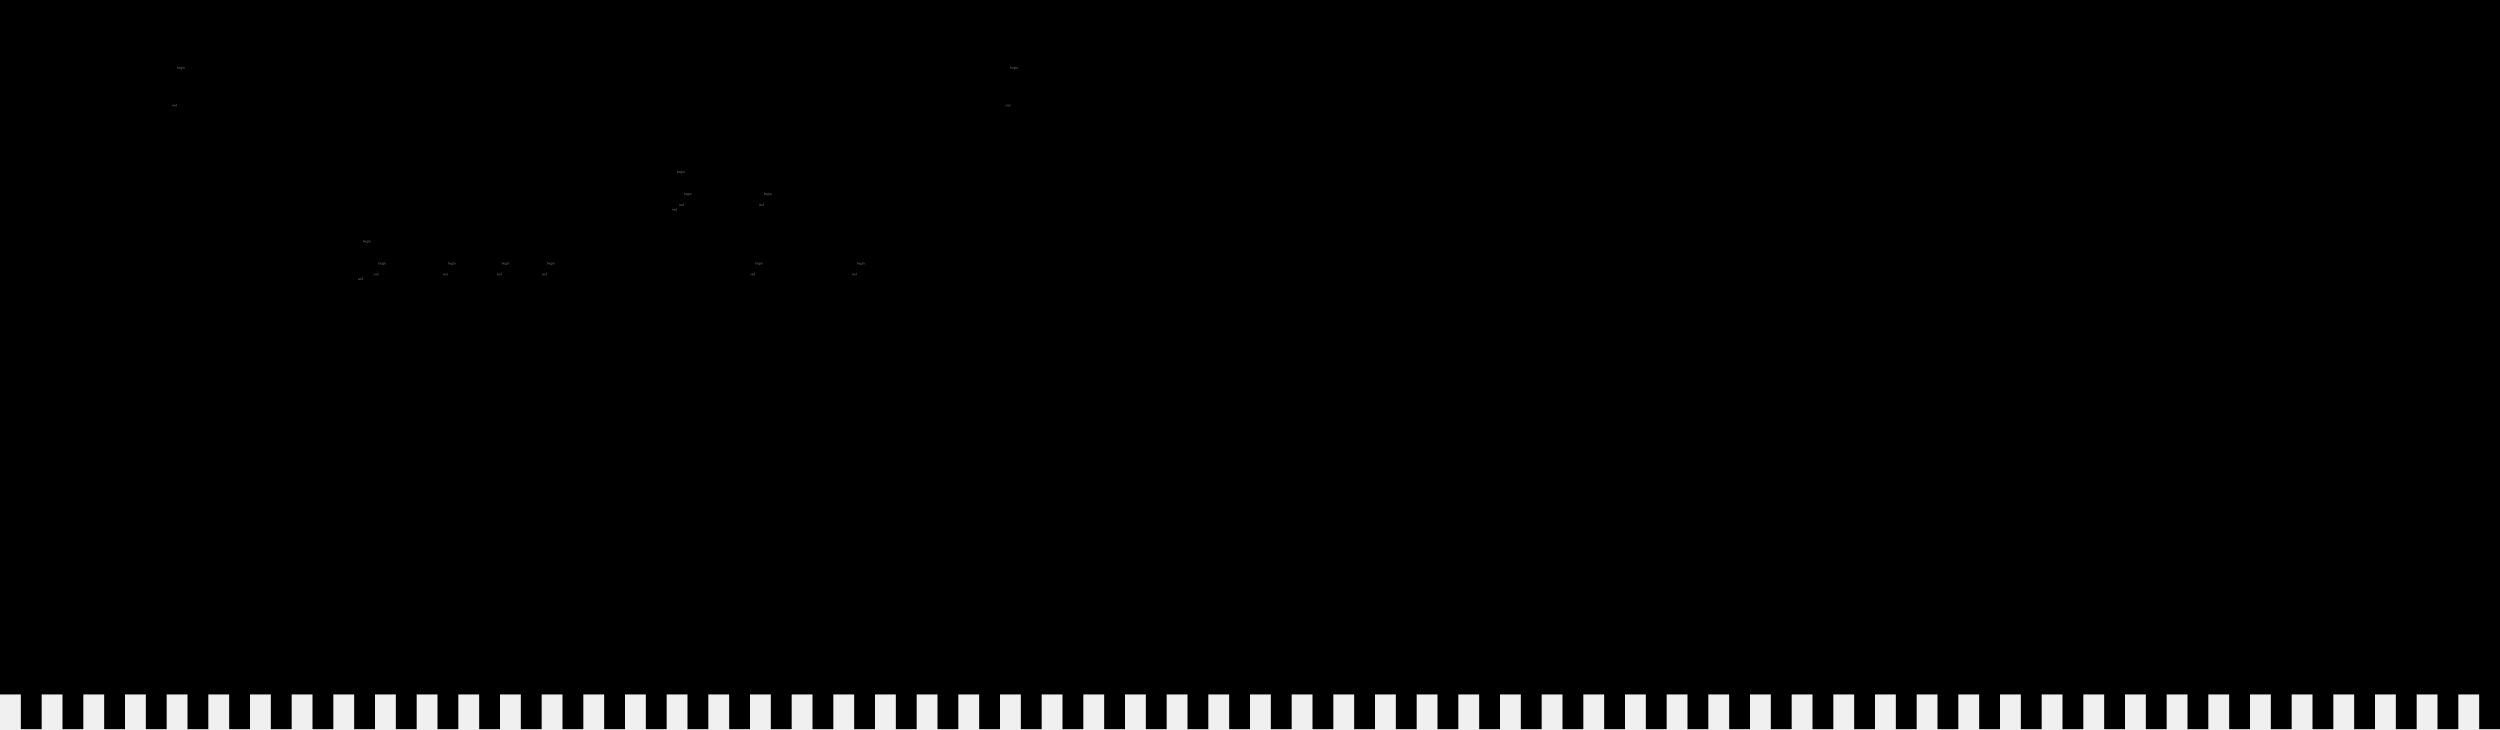
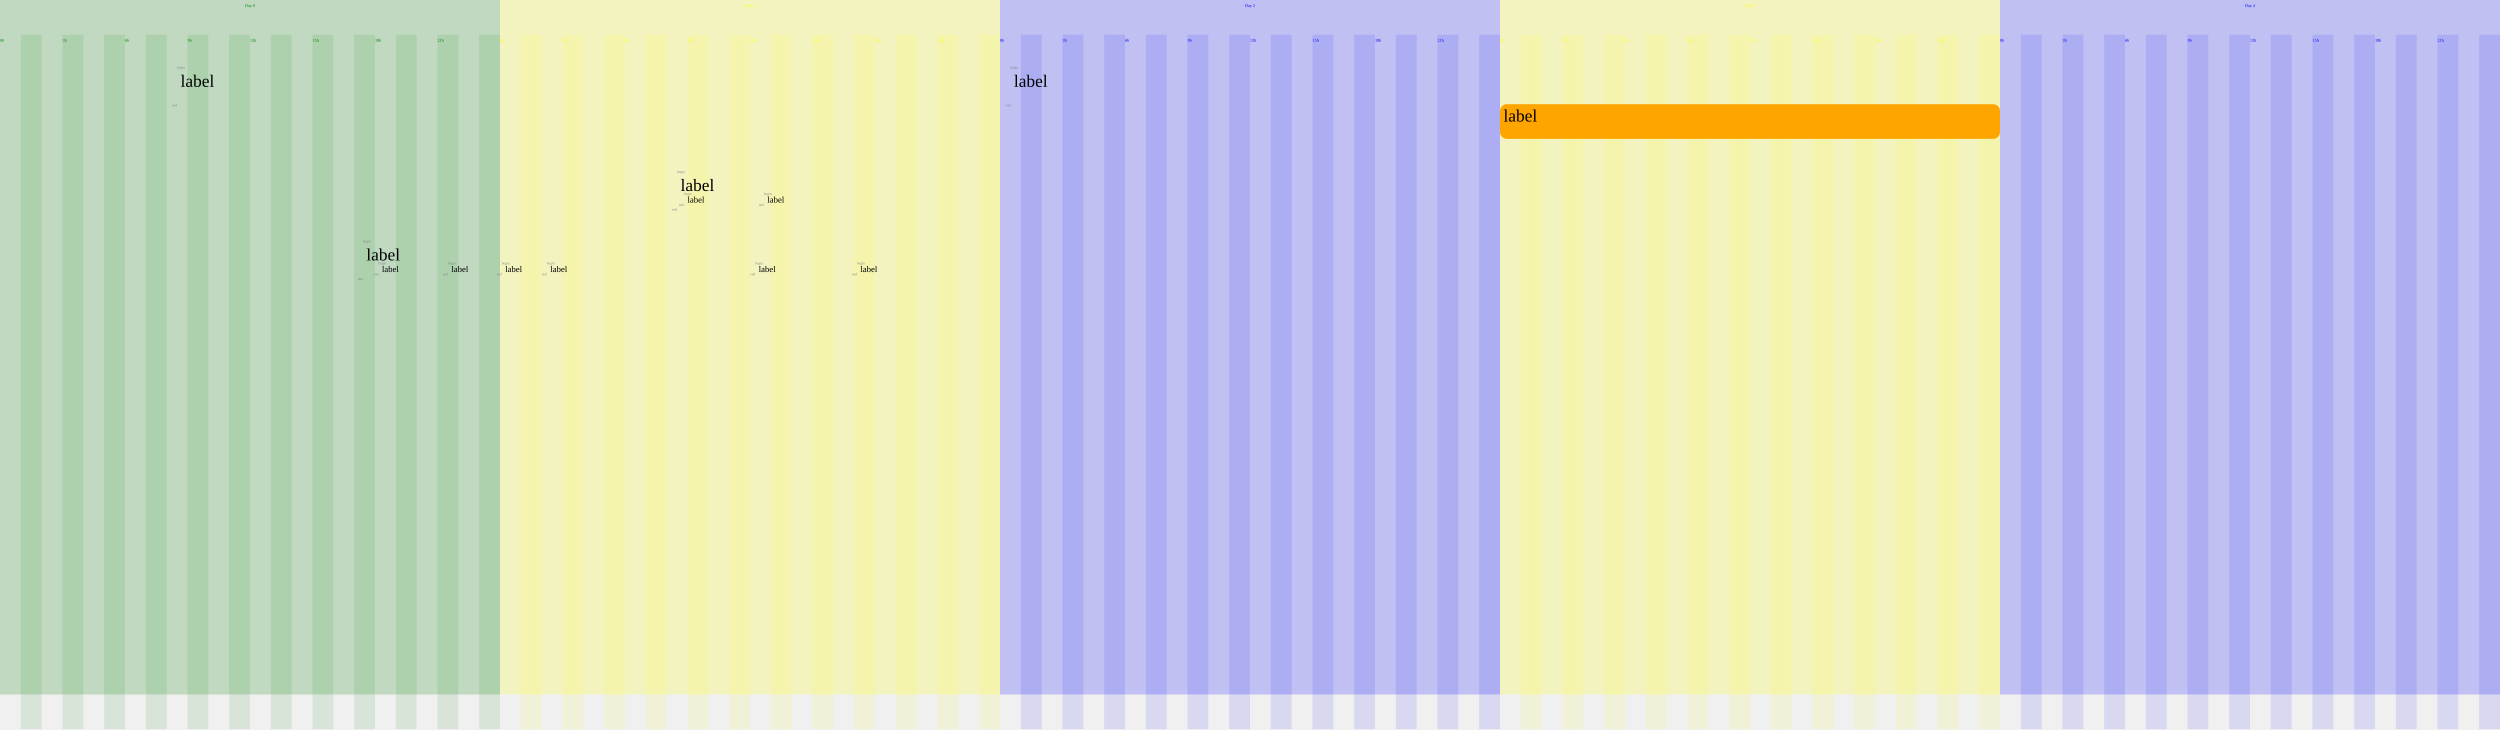
<svg xmlns="http://www.w3.org/2000/svg" xmlns:xlink="http://www.w3.org/1999/xlink" version="1.1">
+   <style>
+ .day {
+   fill-opacity: 0.2;
+ }
+ .start_period {
+   fill: green;
+ }
+ .start_period_day:hover {
+   fill: orange;
+ }
+ 
+ .hour {
+   fill-opacity: 0.1;
+ }
+ 
+ .even {
+   fill: yellow;
+ }
+ .uneven {
+   fill: blue;
+ }
+ 
+ /* text inside a box */
+ .label {
+   fill: black;
+ }
+ 
+ .DO {
+   fill: orange;
+ }
+ 
+ .TRN {
+   fill: green;
+ }
+ 
+ .SBY {
+   fill: cyan;
+ }
+ 
+ .TRP {
+   fill: blue;
+ }
+ 
+ .LEG {
+   fill: magenta;
+ }
+ .LAYOVER {
+   fill: yellow;
+ }
+ .DEADHEAD {
+   fill: white;
+ }
+   </style>
  <defs>
    <g id="day">
      <rect class="day" x="0" y="0" width="1440" height="2000" />
    </g>
    <g id="hour">
      <rect class="hour" x="0" y="100" width="60" height="2000" />
    </g>
    <g id="hours">
      <use xlink:href="#hour" transform="translate(60,0)" />
      <use xlink:href="#hour" transform="translate(180,0)" />
      <use xlink:href="#hour" transform="translate(300,0)" />
      <use xlink:href="#hour" transform="translate(420,0)" />
      <use xlink:href="#hour" transform="translate(540,0)" />
      <use xlink:href="#hour" transform="translate(660,0)" />
      <use xlink:href="#hour" transform="translate(780,0)" />
      <use xlink:href="#hour" transform="translate(900,0)" />
      <use xlink:href="#hour" transform="translate(1020,0)" />
      <use xlink:href="#hour" transform="translate(1140,0)" />
      <use xlink:href="#hour" transform="translate(1260,0)" />
      <use xlink:href="#hour" transform="translate(1380,0)" />
      <text class="hour_label" x="0" y="120">0h</text>
      <text class="hour_label" x="180" y="120">3h</text>
      <text class="hour_label" x="360" y="120">6h</text>
      <text class="hour_label" x="540" y="120">9h</text>
      <text class="hour_label" x="720" y="120">12h</text>
      <text class="hour_label" x="900" y="120">15h</text>
      <text class="hour_label" x="1080" y="120">18h</text>
      <text class="hour_label" x="1260" y="120">21h</text>
    </g>
    <g id="activity">
      <rect class="param(class)" x="0" y="0" rx="20" ry="20" width="param(width)" height="100" />
      <text class="label" x="10" y="50" font-size="50" text-anchor="start" content-value="param(label)">label</text>
      <text x="0" y="0" font-size="10" text-anchor="start" style="fill:gray; dominant-baseline: text-after-edge;" content-value="param(begin)">begin</text>
      <text x="param(width)" y="100" font-size="10" text-anchor="end" style="fill:gray; dominant-baseline: text-before-edge;" content-value="param(end)">end</text>
    </g>
    <g id="leg">
      <rect class="param(class)" x="0" y="55" rx="2" ry="2" width="param(width)" height="40" />
      <text class="label" x="10" y="75" font-size="25" text-anchor="start" style="dominant-baseline: central;" content-value="param(label)">label</text>
      <text x="0" y="55" font-size="10" text-anchor="start" style="fill:gray; dominant-baseline: text-before-edge;" content-value="param(begin)">begin</text>
      <text x="param(width)" y="95" font-size="10" text-anchor="end" style="fill:gray; dominant-baseline: text-after-edge;" content-value="param(end)">end</text>
    </g>
    <g id="do">
      <rect class="DO" x="0" y="0" rx="20" ry="20" width="1440" height="100" />
      <text class="label" x="10" y="50" font-size="50" text-anchor="start" content-value="param(label)">label</text>
    </g>
  </defs>
  <g id="viewport">
    <g class="start_period" transform="translate(0,0)">
      <use xlink:href="#day" />
      <text class="day_label" x="720" y="20" text-anchor="middle">Day 0</text>
      <use xlink:href="#hours" />
    </g>
    <g class="even" transform="translate(1440,0)">
      <use xlink:href="#day" />
      <text class="day_label" x="720" y="20" text-anchor="middle">Day 1</text>
      <use xlink:href="#hours" />
    </g>
    <g class="uneven" transform="translate(2880,0)">
      <use xlink:href="#day" />
      <text class="day_label" x="720" y="20" text-anchor="middle">Day 2</text>
      <use xlink:href="#hours" />
    </g>
    <g class="even" transform="translate(4320,0)">
      <use xlink:href="#day" />
      <text class="day_label" x="720" y="20" text-anchor="middle">Day 3</text>
      <use xlink:href="#hours" />
    </g>
    <g class="uneven" transform="translate(5760,0)">
      <use xlink:href="#day" />
      <text class="day_label" x="720" y="20" text-anchor="middle">Day 4</text>
      <use xlink:href="#hours" />
    </g>
    <use id="use_1" xlink:href="#activity" x="510" y="200">
      <param name="class" value="SBY" />
      <param name="width" value="480" />
      <param name="label" value="HSBY" />
      <param name="begin" value="8h30" />
      <param name="end" value="16h30" />
    </use>
    <use id="use_2" xlink:href="#do" x="4320" y="300">
      <param name="label" value="DO" />
    </use>
    <use id="use_3" xlink:href="#activity" x="2910" y="200">
      <param name="class" value="TRN" />
      <param name="width" value="480" />
      <param name="label" value="TRN A320-1" />
      <param name="begin" value="0h30" />
      <param name="end" value="8h30" />
    </use>
    <g transform="translate(1950,500)">
      <use id="use_7" xlink:href="#activity" x="0" y="0">
        <param name="class" value="TRP" />
        <param name="width" value="480" />
        <param name="label" value="M9008" />
        <param name="begin" value="8h30" />
        <param name="end" value="16h30" />
      </use>
      <use id="use_7_1" xlink:href="#leg" x="20" y="0">
        <param name="class" value="LEG" />
        <param name="width" value="200" />
        <param name="label" value="E123456" />
        <param name="begin" value="8h30" />
        <param name="end" value="16h30" />
      </use>
      <use id="use_7_2" xlink:href="#leg" x="250" y="0">
        <param name="class" value="LEG" />
        <param name="width" value="180" />
        <param name="label" value="E654321" />
        <param name="begin" value="8h30" />
        <param name="end" value="16h30" />
      </use>
    </g>
    <g transform="translate(1045,700)">
      <use id="use_10" xlink:href="#activity" x="0" y="0">
        <param name="class" value="TRP" />
        <param name="width" value="1530" />
        <param name="label" value="M9026" />
        <param name="begin" value="17h25" />
        <param name="end" value="18h55" />
      </use>
      <use id="use_10_1" xlink:href="#leg" x="45" y="0">
        <param name="class" value="LEG" />
        <param name="width" value="115" />
        <param name="label" value="9E3388" />
        <param name="begin" value="18h10" />
        <param name="end" value="20h05" />
      </use>
      <use id="use_10_2" xlink:href="#leg" x="245" y="0">
        <param name="class" value="LEG" />
        <param name="width" value="84" />
        <param name="label" value="9E3463" />
        <param name="begin" value="21h30" />
        <param name="end" value="22h54" />
      </use>
      <use id="use_10_3" xlink:href="#leg" x="400" y="0">
        <param name="class" value="LEG" />
        <param name="width" value="115" />
        <param name="label" value="9E3366" />
        <param name="begin" value="0h05" />
        <param name="end" value="2h00" />
      </use>
      <use id="use_10_4" xlink:href="#leg" x="530" y="0">
        <param name="class" value="LAYOVER" />
        <param name="width" value="570" />
        <param name="label" value="layover" />
        <param name="begin" value="2h15" />
-         <param name="end" value="" />
+         <param name="end" value=" " />
      </use>
      <use id="use_10_5" xlink:href="#leg" x="1130" y="0">
        <param name="class" value="LEG" />
        <param name="width" value="171" />
        <param name="label" value="9E3521" />
        <param name="begin" value="12h15" />
        <param name="end" value="15h06" />
      </use>
      <use id="use_10_6" xlink:href="#leg" x="1423" y="0">
        <param name="class" value="DEADHEAD" />
        <param name="width" value="92" />
        <param name="label" value="9E3375" />
        <param name="begin" value="17h08" />
        <param name="end" value="18h40" />
      </use>
    </g>
  </g>
  <g id="coordinate">
    <text x="10" y="20" id="coordinateX" style="position:fixed;"> </text>
    <text x="10" y="40" id="coordinateY" style="position:fixed;"> </text>
  </g>
</svg>
